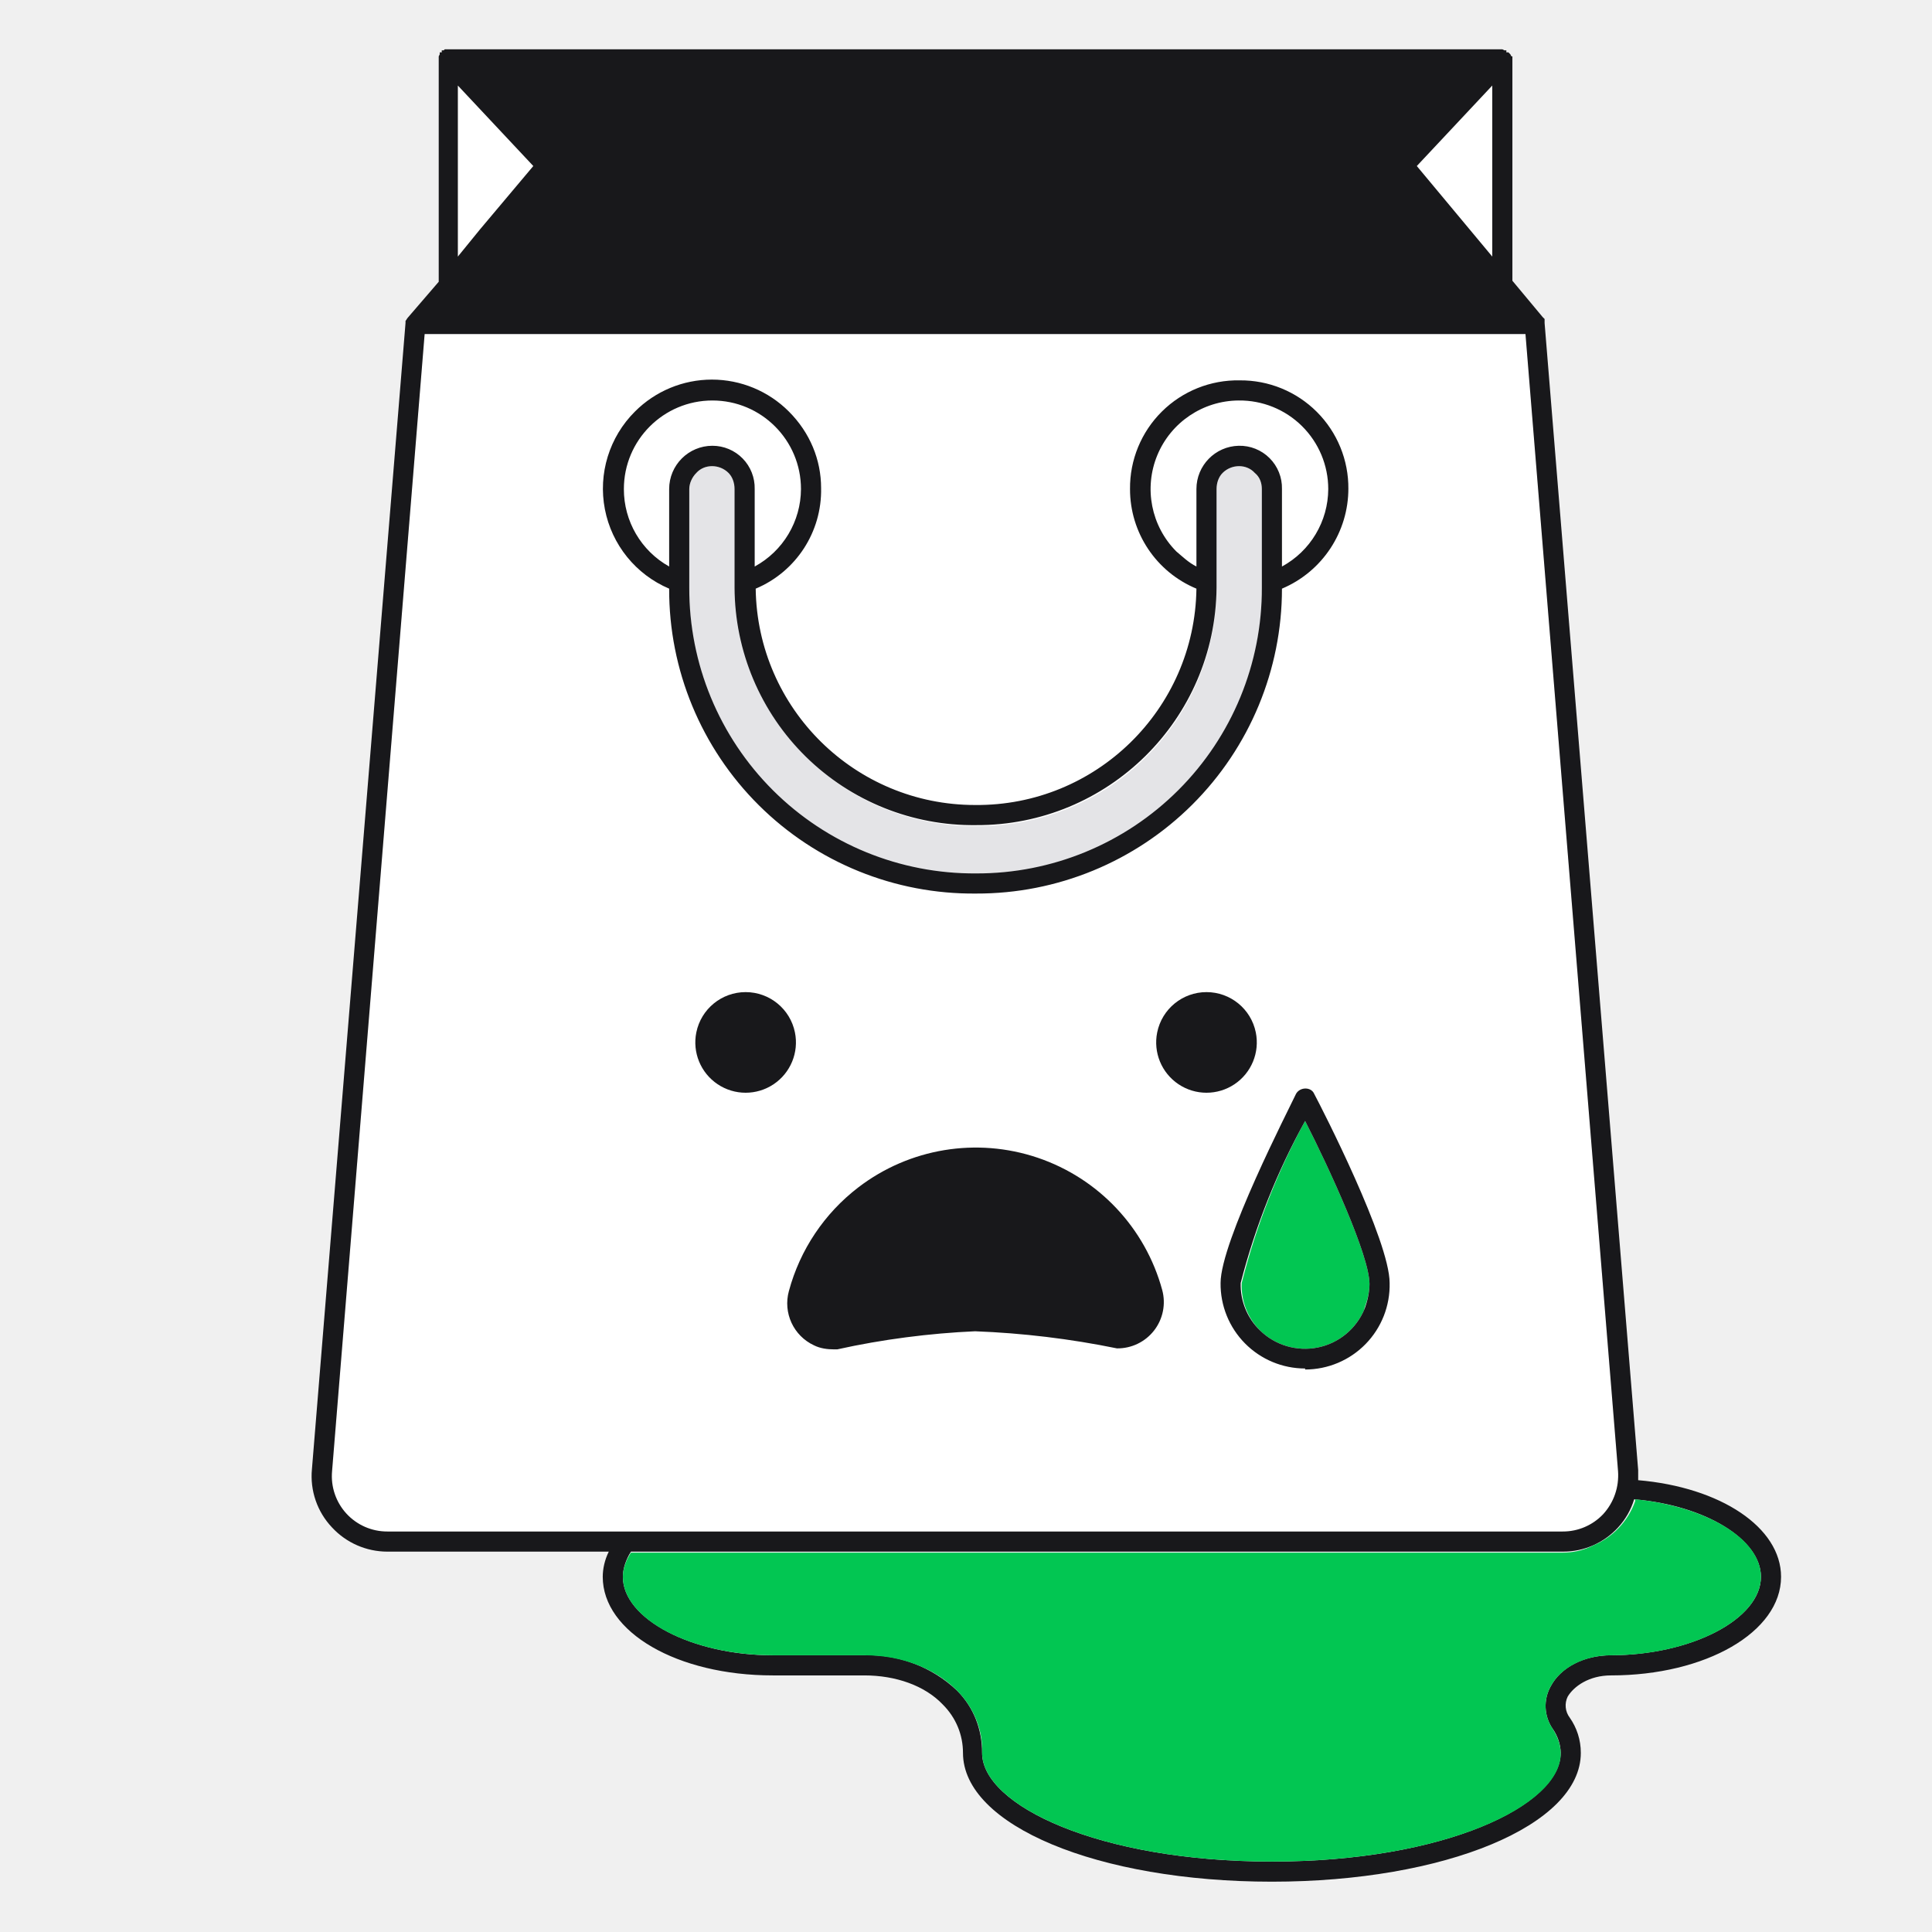
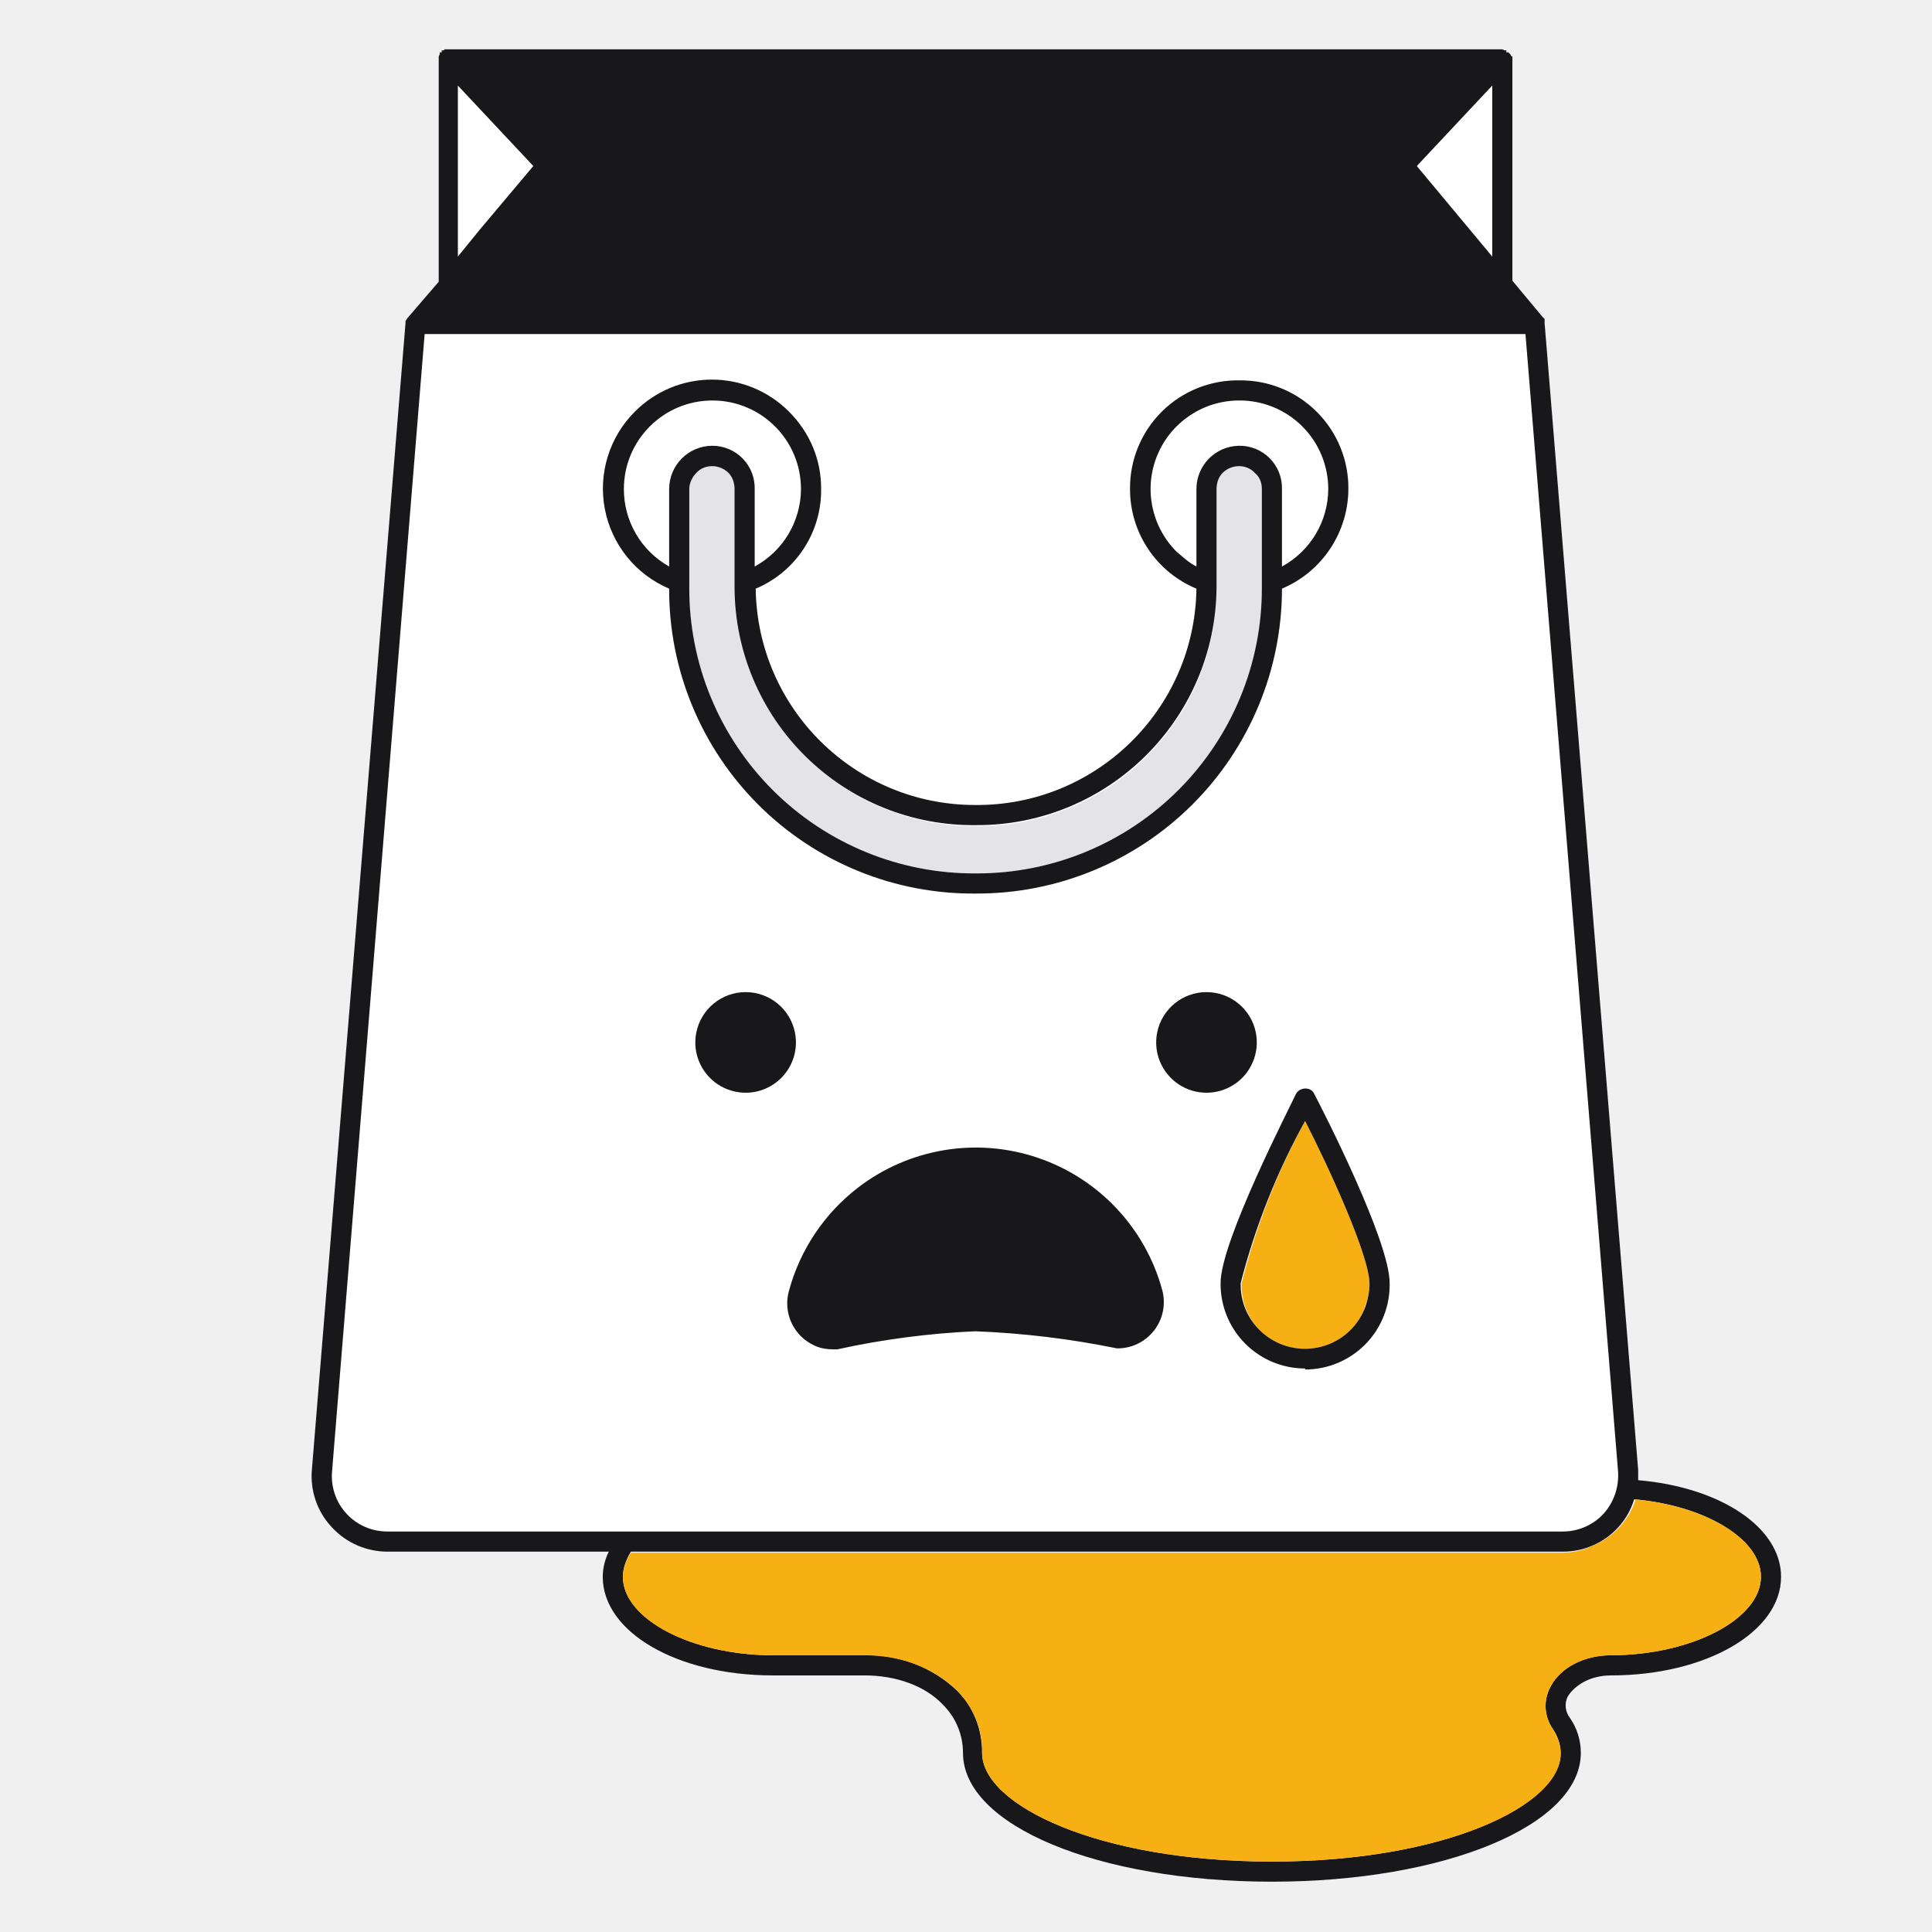
<svg xmlns="http://www.w3.org/2000/svg" fill="none" viewBox="0 0 192 192">
  <path d="M151.6 33.1H42.2L33 146.3a5.6 5.6 0 0 0 1.5 4.2 5.5 5.5 0 0 0 4 1.7h116.8a5.6 5.6 0 0 0 4-1.7c.6-.6 1-1.3 1.2-2l.2-.7.1-1.5L151.6 33ZM47.7 22.8l5.3-6.3-7.5-8v17l2.2-2.7ZM140.8 16.5l7.5 9v-17l-7.5 8Z" fill="#fff" />
  <path d="M162.8 147v-.9l-9.3-114v-.4l-.2-.2-3-3.6V5.6h-.1l-.1-.2-.1-.1-.1-.1h-.2V5h-.2l-.2-.1H44.2l-.1.1h-.2v.2h-.2v.2l-.1.2V28l-3.1 3.6-.2.3v.2L31 146a7.4 7.4 0 0 0 2 5.8 7.5 7.5 0 0 0 5.5 2.4h22c-.4.8-.6 1.7-.6 2.5 0 5.5 7.4 9.8 16.9 9.8h9.1c3.1 0 6 1 7.8 2.9 1.3 1.3 2 3 2 4.8 0 7.2 13.4 12.8 30.7 12.8 17.2 0 30.7-5.6 30.7-12.8 0-1.3-.4-2.5-1.1-3.5a2 2 0 0 1-.2-2.1c.6-1 2.1-2.1 4.3-2.1 9.4 0 16.9-4.3 16.9-9.8 0-4.9-6-8.9-14.2-9.6ZM148.3 8.5v17l-7.5-9 7.5-8Zm-102.8 0 7.5 8-5.3 6.3-2.2 2.7v-17Zm-7 143.7a5.5 5.5 0 0 1-5.5-6l9.2-113h109.4l9.2 113a5.7 5.7 0 0 1-1.5 4.3 5.5 5.5 0 0 1-4 1.7H38.5Zm121.6 12.3c-2.7 0-5 1.2-6 3.1a4 4 0 0 0 .2 4.2c.5.7.8 1.6.8 2.4 0 5.2-11.5 10.8-28.7 10.8s-28.8-5.6-28.8-10.8c0-2.3-.8-4.5-2.5-6.2a12.8 12.8 0 0 0-9.2-3.5h-9.1c-8 0-14.9-3.6-14.9-7.8 0-.8.3-1.7.8-2.5h92.6a7.4 7.4 0 0 0 5.5-2.4 7.2 7.2 0 0 0 1.6-2.8c7.1.6 12.6 4 12.6 7.7 0 4.2-6.9 7.8-15 7.8h.1Z" fill="#18181B" />
  <path d="M69.2 102.6a5 5 0 1 0 9.8 0 5 5 0 0 0-9.8 0ZM115 102.6a5 5 0 1 0 9.8 0 5 5 0 0 0-9.8 0Z" fill="#18181B" />
-   <path d="M135.6 130c.3-.8.5-1.6.5-2.4 0-2.8-4-11.5-6.4-16.2a68.7 68.7 0 0 0-6.3 16.1 6.3 6.3 0 0 0 1.8 4.7 6.4 6.4 0 0 0 10.4-2.1Z" fill="#02C652" />
+   <path d="M135.6 130c.3-.8.5-1.6.5-2.4 0-2.8-4-11.5-6.4-16.2a68.7 68.7 0 0 0-6.3 16.1 6.3 6.3 0 0 0 1.8 4.7 6.4 6.4 0 0 0 10.4-2.1Z" fill="#f7b013" />
  <path d="M115.5 128.2A19.2 19.2 0 0 0 85.3 118a19.3 19.3 0 0 0-6.9 10.3 4.6 4.6 0 0 0 2.5 5.4c.6.3 1.3.4 2 .4h.3c4.5-1 9.2-1.6 13.7-1.8A86.7 86.7 0 0 1 111 134a4.6 4.6 0 0 0 4.5-5.8Z" fill="#18181B" />
-   <path d="M175 156.7c0-3.8-5.5-7-12.5-7.7v.2a7.5 7.5 0 0 1-4.2 4.4c-1 .5-2 .7-3 .7H62.7c-.5.8-.8 1.6-.8 2.4 0 4.2 6.8 7.8 15 7.8h9c3.7 0 7 1.3 9.2 3.5 1.7 1.7 2.6 4 2.5 6.2 0 5.2 11.6 10.8 28.8 10.8 17.2 0 28.7-5.6 28.7-10.7 0-.9-.3-1.7-.8-2.5a4 4 0 0 1-.2-4.2c1-1.9 3.4-3.1 6-3.1 8 0 14.9-3.6 14.9-7.8Z" fill="#02C652" />
+   <path d="M175 156.7c0-3.8-5.5-7-12.5-7.7v.2a7.5 7.5 0 0 1-4.2 4.4c-1 .5-2 .7-3 .7H62.7c-.5.8-.8 1.6-.8 2.4 0 4.2 6.8 7.8 15 7.8h9c3.7 0 7 1.3 9.2 3.5 1.7 1.7 2.6 4 2.5 6.2 0 5.2 11.6 10.8 28.8 10.8 17.2 0 28.7-5.6 28.7-10.7 0-.9-.3-1.7-.8-2.5a4 4 0 0 1-.2-4.2c1-1.9 3.4-3.1 6-3.1 8 0 14.9-3.6 14.9-7.8Z" fill="#f7b013" />
  <path d="M97 86.9a28.3 28.3 0 0 0 28.4-28.5v-9.8c0-.6-.2-1.2-.7-1.6-.8-.9-2.3-.9-3.2 0-.4.4-.6 1-.6 1.6v9.8a23.7 23.7 0 0 1-24 23.7 23.7 23.7 0 0 1-23.8-23.7v-9.8c0-.6-.3-1.2-.7-1.6-.9-.9-2.4-.9-3.2 0-.4.4-.7 1-.7 1.6v9.8A28.3 28.3 0 0 0 97 87Z" fill="#E4E4E7" />
  <path d="M129.4 54.8a8.7 8.7 0 0 0 0-12.4 8.7 8.7 0 0 0-12.5 0 8.7 8.7 0 0 0 0 12.4c.6.6 1.3 1 2 1.5v-7.7a4.2 4.2 0 0 1 4.2-4.3c1.2 0 2.3.5 3 1.3.9.8 1.3 1.9 1.3 3v7.7c.7-.4 1.4-.9 2-1.5ZM70.8 39.8a8.8 8.8 0 0 0-8.8 8.8 8.8 8.8 0 0 0 4.5 7.7v-7.7a4.2 4.2 0 0 1 4.3-4.3 4 4 0 0 1 2.2.7c.3.1.6.3.8.6.8.8 1.2 1.8 1.2 3v7.7a8.7 8.7 0 0 0 2-14 8.8 8.8 0 0 0-6.2-2.5Z" fill="#fff" />
  <path d="M134 48.6a10.7 10.7 0 0 0-10.8-10.8 10.7 10.7 0 0 0-10.9 10.8 10.7 10.7 0 0 0 6.6 9.9 21.8 21.8 0 0 1-22 21.5 21.8 21.8 0 0 1-21.8-21.5 10.6 10.6 0 0 0 6.5-10c0-2.8-1.1-5.5-3.2-7.6a10.8 10.8 0 0 0-15.3 0 10.8 10.8 0 0 0 3.4 17.6A30.2 30.2 0 0 0 97 88.8a30.3 30.3 0 0 0 30.4-30.3 10.8 10.8 0 0 0 6.6-10Zm-72 0a8.8 8.8 0 0 1 8.8-8.8 8.8 8.8 0 0 1 8.8 8.8 8.8 8.8 0 0 1-4.6 7.7v-7.7a4.2 4.2 0 0 0-4.2-4.3 4.3 4.3 0 0 0-4.3 4.3v7.7a8.8 8.8 0 0 1-4.5-7.7Zm63.4 9.8A28.3 28.3 0 0 1 97 86.8a28.3 28.3 0 0 1-28.5-28.4v-9.8c0-.6.3-1.2.7-1.6.8-.9 2.3-.9 3.2 0 .4.4.6 1 .6 1.6v9.8A23.7 23.7 0 0 0 97 82a23.8 23.8 0 0 0 23.9-23.6v-9.8c0-.6.2-1.2.6-1.6.9-.9 2.4-.9 3.2 0 .5.4.7 1 .7 1.6v9.8Zm2-2.1v-7.7a4.2 4.2 0 0 0-4.3-4.3 4.3 4.3 0 0 0-4.2 4.3v7.7c-.8-.4-1.4-1-2-1.5a8.8 8.8 0 0 1 6.2-15 8.8 8.8 0 0 1 8.9 8.8 8.8 8.8 0 0 1-4.6 7.7ZM129.7 136a8.4 8.4 0 0 1-8.4-8.5c0-4.1 6.8-17.3 7.5-18.8.4-.7 1.5-.7 1.8 0 .8 1.5 7.5 14.6 7.5 18.8a8.4 8.4 0 0 1-8.4 8.6Zm0-24.6a68.7 68.7 0 0 0-6.4 16.1 6.3 6.3 0 0 0 1.9 4.7 6.4 6.4 0 0 0 10.4-2.1c.3-.8.5-1.7.5-2.5 0-2.8-4-11.5-6.4-16.2Z" fill="#18181B" />
</svg>
